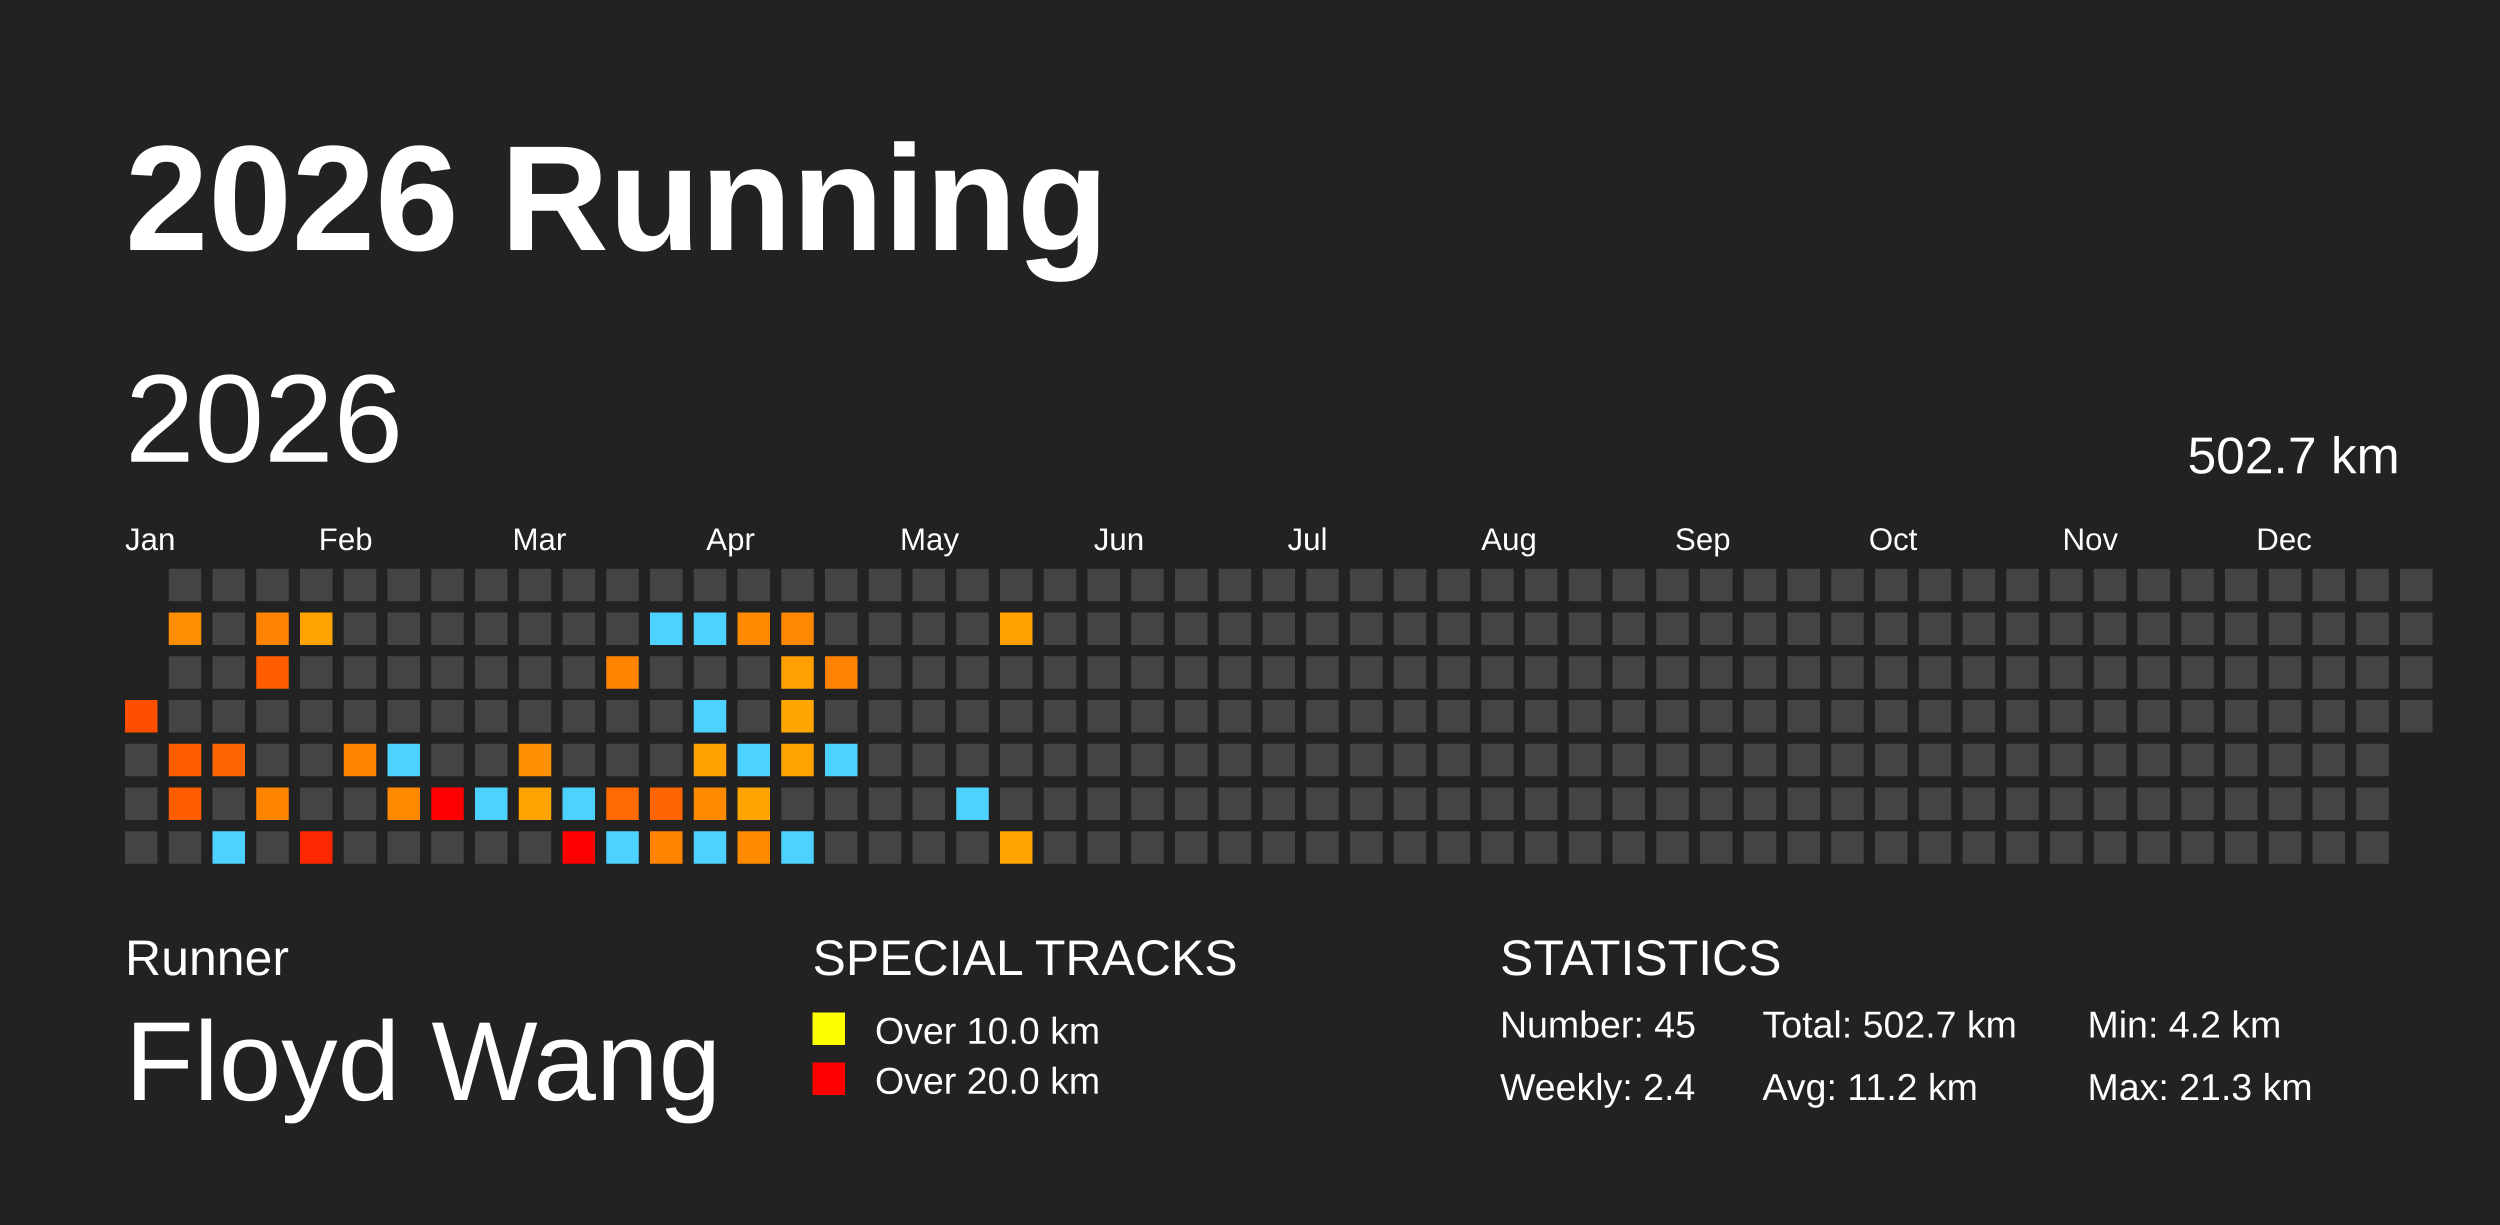
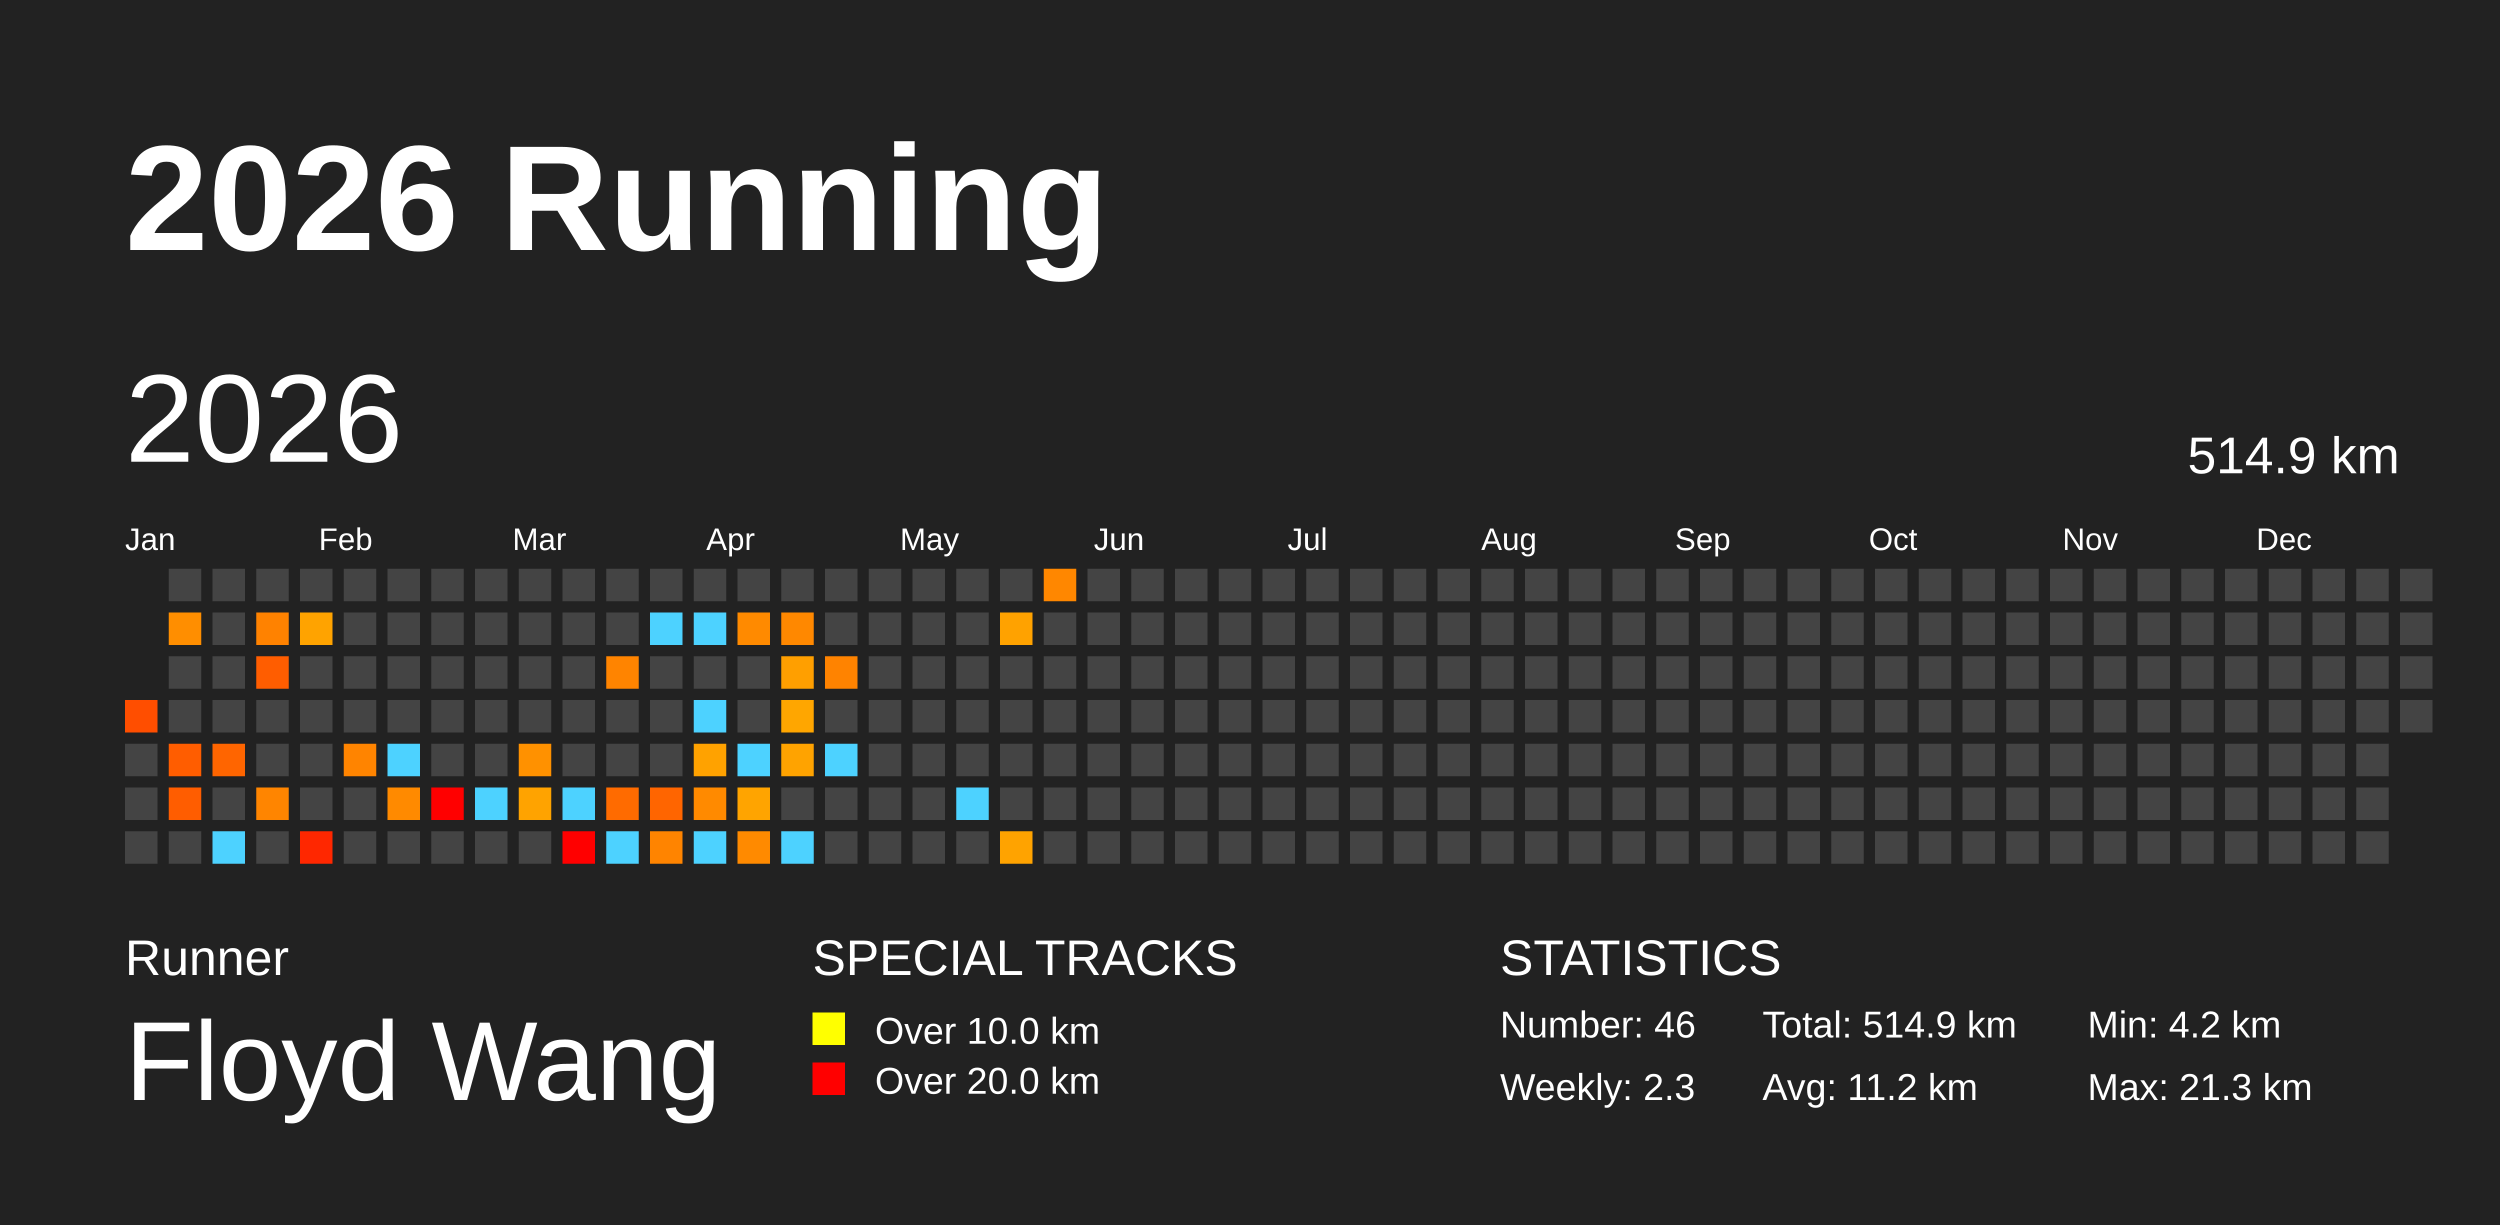
<svg xmlns="http://www.w3.org/2000/svg" baseProfile="full" height="98mm" version="1.1" viewBox="0,0,200,98" width="200mm">
  <defs />
  <rect fill="#222222" height="98" width="200" x="0" y="0" />
  <text fill="#FFFFFF" style="font-size:12px; font-family:Arial; font-weight:bold;" x="10" y="20">2026 Running</text>
  <text fill="#FFFFFF" style="font-size:4px; font-family:Arial" x="10" y="78">Runner</text>
  <text fill="#FFFFFF" style="font-size:9px; font-family:Arial" x="10" y="88">Floyd Wang</text>
  <text fill="#FFFFFF" style="font-size:4px; font-family:Arial" x="65" y="78">SPECIAL TRACKS</text>
  <rect fill="yellow" height="2.6" width="2.6" x="65" y="81" />
  <text fill="#FFFFFF" style="font-size:3px; font-family:Arial" x="70" y="83.5">Over 10.0 km</text>
  <rect fill="red" height="2.6" width="2.6" x="65" y="85" />
  <text fill="#FFFFFF" style="font-size:3px; font-family:Arial" x="70" y="87.5">Over 20.0 km</text>
  <text fill="#FFFFFF" style="font-size:4px; font-family:Arial" x="120" y="78">STATISTICS</text>
-   <text fill="#FFFFFF" style="font-size:3px; font-family:Arial" x="120" y="83">Number: 45</text>
-   <text fill="#FFFFFF" style="font-size:3px; font-family:Arial" x="120" y="88">Weekly: 2.4</text>
-   <text fill="#FFFFFF" style="font-size:3px; font-family:Arial" x="141" y="83">Total: 502.7 km</text>
+   <text fill="#FFFFFF" style="font-size:3px; font-family:Arial" x="120" y="83">Number: 46</text>
+   <text fill="#FFFFFF" style="font-size:3px; font-family:Arial" x="120" y="88">Weekly: 2.3</text>
+   <text fill="#FFFFFF" style="font-size:3px; font-family:Arial" x="141" y="83">Total: 514.9 km</text>
  <text fill="#FFFFFF" style="font-size:3px; font-family:Arial" x="141" y="88">Avg: 11.2 km</text>
  <text fill="#FFFFFF" style="font-size:3px; font-family:Arial" x="167" y="83">Min: 4.2 km</text>
  <text fill="#FFFFFF" style="font-size:3px; font-family:Arial" x="167" y="88">Max: 21.3 km</text>
  <text dominant-baseline="hanging" fill="#FFFFFF" style="font-size:10.0px; font-family:Arial;" x="10" y="30">2026</text>
-   <text dominant-baseline="hanging" fill="#FFFFFF" style="font-size:4.125px; font-family:Arial;" x="175" y="35">502.7 km</text>
+   <text dominant-baseline="hanging" fill="#FFFFFF" style="font-size:4.125px; font-family:Arial;" x="175" y="35">514.9 km</text>
  <text fill="#FFFFFF" style="font-size:2.5px; font-family:Arial" x="10.0" y="44">Jan</text>
  <text fill="#FFFFFF" style="font-size:2.5px; font-family:Arial" x="25.5" y="44">Feb</text>
  <text fill="#FFFFFF" style="font-size:2.5px; font-family:Arial" x="41.0" y="44">Mar</text>
  <text fill="#FFFFFF" style="font-size:2.5px; font-family:Arial" x="56.5" y="44">Apr</text>
  <text fill="#FFFFFF" style="font-size:2.5px; font-family:Arial" x="72.0" y="44">May</text>
  <text fill="#FFFFFF" style="font-size:2.5px; font-family:Arial" x="87.5" y="44">Jun</text>
  <text fill="#FFFFFF" style="font-size:2.5px; font-family:Arial" x="103.0" y="44">Jul</text>
  <text fill="#FFFFFF" style="font-size:2.5px; font-family:Arial" x="118.5" y="44">Aug</text>
  <text fill="#FFFFFF" style="font-size:2.5px; font-family:Arial" x="134.0" y="44">Sep</text>
  <text fill="#FFFFFF" style="font-size:2.5px; font-family:Arial" x="149.5" y="44">Oct</text>
  <text fill="#FFFFFF" style="font-size:2.5px; font-family:Arial" x="165.0" y="44">Nov</text>
  <text fill="#FFFFFF" style="font-size:2.5px; font-family:Arial" x="180.5" y="44">Dec</text>
  <rect fill="#ff4e00" height="2.6" width="2.6" x="10.0" y="56.0" />
  <rect fill="#444444" height="2.6" width="2.6" x="10.0" y="59.5" />
  <rect fill="#444444" height="2.6" width="2.6" x="10.0" y="63.0" />
  <rect fill="#444444" height="2.6" width="2.6" x="10.0" y="66.5" />
  <rect fill="#444444" height="2.6" width="2.6" x="13.5" y="45.5" />
  <rect fill="#ff8e00" height="2.6" width="2.6" x="13.5" y="49.0" />
  <rect fill="#444444" height="2.6" width="2.6" x="13.5" y="52.5" />
  <rect fill="#444444" height="2.6" width="2.6" x="13.5" y="56.0" />
  <rect fill="#ff5d00" height="2.6" width="2.6" x="13.5" y="59.5" />
  <rect fill="#ff5d00" height="2.6" width="2.6" x="13.5" y="63.0" />
  <rect fill="#444444" height="2.6" width="2.6" x="13.5" y="66.5" />
  <rect fill="#444444" height="2.6" width="2.6" x="17.0" y="45.5" />
  <rect fill="#444444" height="2.6" width="2.6" x="17.0" y="49.0" />
  <rect fill="#444444" height="2.6" width="2.6" x="17.0" y="52.5" />
  <rect fill="#444444" height="2.6" width="2.6" x="17.0" y="56.0" />
  <rect fill="#ff6500" height="2.6" width="2.6" x="17.0" y="59.5" />
  <rect fill="#444444" height="2.6" width="2.6" x="17.0" y="63.0" />
  <rect fill="#4dd2ff" height="2.6" width="2.6" x="17.0" y="66.5" />
  <rect fill="#444444" height="2.6" width="2.6" x="20.5" y="45.5" />
  <rect fill="#ff8200" height="2.6" width="2.6" x="20.5" y="49.0" />
  <rect fill="#ff5d00" height="2.6" width="2.6" x="20.5" y="52.5" />
  <rect fill="#444444" height="2.6" width="2.6" x="20.5" y="56.0" />
  <rect fill="#444444" height="2.6" width="2.6" x="20.5" y="59.5" />
  <rect fill="#ff8500" height="2.6" width="2.6" x="20.5" y="63.0" />
  <rect fill="#444444" height="2.6" width="2.6" x="20.5" y="66.5" />
  <rect fill="#444444" height="2.6" width="2.6" x="24.0" y="45.5" />
  <rect fill="#ffa300" height="2.6" width="2.6" x="24.0" y="49.0" />
  <rect fill="#444444" height="2.6" width="2.6" x="24.0" y="52.5" />
  <rect fill="#444444" height="2.6" width="2.6" x="24.0" y="56.0" />
  <rect fill="#444444" height="2.6" width="2.6" x="24.0" y="59.5" />
  <rect fill="#444444" height="2.6" width="2.6" x="24.0" y="63.0" />
  <rect fill="#ff2700" height="2.6" width="2.6" x="24.0" y="66.5" />
  <rect fill="#444444" height="2.6" width="2.6" x="27.5" y="45.5" />
  <rect fill="#444444" height="2.6" width="2.6" x="27.5" y="49.0" />
  <rect fill="#444444" height="2.6" width="2.6" x="27.5" y="52.5" />
  <rect fill="#444444" height="2.6" width="2.6" x="27.5" y="56.0" />
  <rect fill="#ff8400" height="2.6" width="2.6" x="27.5" y="59.5" />
  <rect fill="#444444" height="2.6" width="2.6" x="27.5" y="63.0" />
  <rect fill="#444444" height="2.6" width="2.6" x="27.5" y="66.5" />
  <rect fill="#444444" height="2.6" width="2.6" x="31.0" y="45.5" />
  <rect fill="#444444" height="2.6" width="2.6" x="31.0" y="49.0" />
  <rect fill="#444444" height="2.6" width="2.6" x="31.0" y="52.5" />
  <rect fill="#444444" height="2.6" width="2.6" x="31.0" y="56.0" />
  <rect fill="#4dd2ff" height="2.6" width="2.6" x="31.0" y="59.5" />
  <rect fill="#ff8a00" height="2.6" width="2.6" x="31.0" y="63.0" />
  <rect fill="#444444" height="2.6" width="2.6" x="31.0" y="66.5" />
  <rect fill="#444444" height="2.6" width="2.6" x="34.5" y="45.5" />
  <rect fill="#444444" height="2.6" width="2.6" x="34.5" y="49.0" />
  <rect fill="#444444" height="2.6" width="2.6" x="34.5" y="52.5" />
  <rect fill="#444444" height="2.6" width="2.6" x="34.5" y="56.0" />
  <rect fill="#444444" height="2.6" width="2.6" x="34.5" y="59.5" />
  <rect fill="red" height="2.6" width="2.6" x="34.5" y="63.0" />
  <rect fill="#444444" height="2.6" width="2.6" x="34.5" y="66.5" />
  <rect fill="#444444" height="2.6" width="2.6" x="38.0" y="45.5" />
  <rect fill="#444444" height="2.6" width="2.6" x="38.0" y="49.0" />
  <rect fill="#444444" height="2.6" width="2.6" x="38.0" y="52.5" />
  <rect fill="#444444" height="2.6" width="2.6" x="38.0" y="56.0" />
  <rect fill="#444444" height="2.6" width="2.6" x="38.0" y="59.5" />
  <rect fill="#4dd2ff" height="2.6" width="2.6" x="38.0" y="63.0" />
  <rect fill="#444444" height="2.6" width="2.6" x="38.0" y="66.5" />
  <rect fill="#444444" height="2.6" width="2.6" x="41.5" y="45.5" />
  <rect fill="#444444" height="2.6" width="2.6" x="41.5" y="49.0" />
  <rect fill="#444444" height="2.6" width="2.6" x="41.5" y="52.5" />
  <rect fill="#444444" height="2.6" width="2.6" x="41.5" y="56.0" />
  <rect fill="#ff9100" height="2.6" width="2.6" x="41.5" y="59.5" />
  <rect fill="#ffa300" height="2.6" width="2.6" x="41.5" y="63.0" />
  <rect fill="#444444" height="2.6" width="2.6" x="41.5" y="66.5" />
  <rect fill="#444444" height="2.6" width="2.6" x="45.0" y="45.5" />
  <rect fill="#444444" height="2.6" width="2.6" x="45.0" y="49.0" />
  <rect fill="#444444" height="2.6" width="2.6" x="45.0" y="52.5" />
  <rect fill="#444444" height="2.6" width="2.6" x="45.0" y="56.0" />
  <rect fill="#444444" height="2.6" width="2.6" x="45.0" y="59.5" />
  <rect fill="#4dd2ff" height="2.6" width="2.6" x="45.0" y="63.0" />
  <rect fill="red" height="2.6" width="2.6" x="45.0" y="66.5" />
  <rect fill="#444444" height="2.6" width="2.6" x="48.5" y="45.5" />
  <rect fill="#444444" height="2.6" width="2.6" x="48.5" y="49.0" />
  <rect fill="#ff8400" height="2.6" width="2.6" x="48.5" y="52.5" />
  <rect fill="#444444" height="2.6" width="2.6" x="48.5" y="56.0" />
  <rect fill="#444444" height="2.6" width="2.6" x="48.5" y="59.5" />
  <rect fill="#ff6b00" height="2.6" width="2.6" x="48.5" y="63.0" />
  <rect fill="#4dd2ff" height="2.6" width="2.6" x="48.5" y="66.5" />
  <rect fill="#444444" height="2.6" width="2.6" x="52.0" y="45.5" />
  <rect fill="#4dd2ff" height="2.6" width="2.6" x="52.0" y="49.0" />
  <rect fill="#444444" height="2.6" width="2.6" x="52.0" y="52.5" />
  <rect fill="#444444" height="2.6" width="2.6" x="52.0" y="56.0" />
  <rect fill="#444444" height="2.6" width="2.6" x="52.0" y="59.5" />
  <rect fill="#ff6500" height="2.6" width="2.6" x="52.0" y="63.0" />
  <rect fill="#ff8400" height="2.6" width="2.6" x="52.0" y="66.5" />
  <rect fill="#444444" height="2.6" width="2.6" x="55.5" y="45.5" />
  <rect fill="#4dd2ff" height="2.6" width="2.6" x="55.5" y="49.0" />
  <rect fill="#444444" height="2.6" width="2.6" x="55.5" y="52.5" />
  <rect fill="#4dd2ff" height="2.6" width="2.6" x="55.5" y="56.0" />
  <rect fill="#ffa200" height="2.6" width="2.6" x="55.5" y="59.5" />
  <rect fill="#ff8a00" height="2.6" width="2.6" x="55.5" y="63.0" />
  <rect fill="#4dd2ff" height="2.6" width="2.6" x="55.5" y="66.5" />
  <rect fill="#444444" height="2.6" width="2.6" x="59.0" y="45.5" />
  <rect fill="#ff8a00" height="2.6" width="2.6" x="59.0" y="49.0" />
  <rect fill="#444444" height="2.6" width="2.6" x="59.0" y="52.5" />
  <rect fill="#444444" height="2.6" width="2.6" x="59.0" y="56.0" />
  <rect fill="#4dd2ff" height="2.6" width="2.6" x="59.0" y="59.5" />
  <rect fill="#ffa400" height="2.6" width="2.6" x="59.0" y="63.0" />
  <rect fill="#ff8a00" height="2.6" width="2.6" x="59.0" y="66.5" />
  <rect fill="#444444" height="2.6" width="2.6" x="62.5" y="45.5" />
  <rect fill="#ff8800" height="2.6" width="2.6" x="62.5" y="49.0" />
  <rect fill="#ff9f00" height="2.6" width="2.6" x="62.5" y="52.5" />
  <rect fill="#ffa600" height="2.6" width="2.6" x="62.5" y="56.0" />
  <rect fill="#ffa300" height="2.6" width="2.6" x="62.5" y="59.5" />
  <rect fill="#444444" height="2.6" width="2.6" x="62.5" y="63.0" />
  <rect fill="#4dd2ff" height="2.6" width="2.6" x="62.5" y="66.5" />
  <rect fill="#444444" height="2.6" width="2.6" x="66.0" y="45.5" />
  <rect fill="#444444" height="2.6" width="2.6" x="66.0" y="49.0" />
  <rect fill="#ff8300" height="2.6" width="2.6" x="66.0" y="52.5" />
  <rect fill="#444444" height="2.6" width="2.6" x="66.0" y="56.0" />
  <rect fill="#4dd2ff" height="2.6" width="2.6" x="66.0" y="59.5" />
  <rect fill="#444444" height="2.6" width="2.6" x="66.0" y="63.0" />
  <rect fill="#444444" height="2.6" width="2.6" x="66.0" y="66.5" />
  <rect fill="#444444" height="2.6" width="2.6" x="69.5" y="45.5" />
  <rect fill="#444444" height="2.6" width="2.6" x="69.5" y="49.0" />
  <rect fill="#444444" height="2.6" width="2.6" x="69.5" y="52.5" />
  <rect fill="#444444" height="2.6" width="2.6" x="69.5" y="56.0" />
  <rect fill="#444444" height="2.6" width="2.6" x="69.5" y="59.5" />
  <rect fill="#444444" height="2.6" width="2.6" x="69.5" y="63.0" />
  <rect fill="#444444" height="2.6" width="2.6" x="69.5" y="66.5" />
  <rect fill="#444444" height="2.6" width="2.6" x="73.0" y="45.5" />
  <rect fill="#444444" height="2.6" width="2.6" x="73.0" y="49.0" />
  <rect fill="#444444" height="2.6" width="2.6" x="73.0" y="52.5" />
  <rect fill="#444444" height="2.6" width="2.6" x="73.0" y="56.0" />
  <rect fill="#444444" height="2.6" width="2.6" x="73.0" y="59.5" />
  <rect fill="#444444" height="2.6" width="2.6" x="73.0" y="63.0" />
  <rect fill="#444444" height="2.6" width="2.6" x="73.0" y="66.5" />
  <rect fill="#444444" height="2.6" width="2.6" x="76.5" y="45.5" />
  <rect fill="#444444" height="2.6" width="2.6" x="76.5" y="49.0" />
  <rect fill="#444444" height="2.6" width="2.6" x="76.5" y="52.5" />
  <rect fill="#444444" height="2.6" width="2.6" x="76.5" y="56.0" />
  <rect fill="#444444" height="2.6" width="2.6" x="76.5" y="59.5" />
  <rect fill="#4dd2ff" height="2.6" width="2.6" x="76.5" y="63.0" />
  <rect fill="#444444" height="2.6" width="2.6" x="76.5" y="66.5" />
  <rect fill="#444444" height="2.6" width="2.6" x="80.0" y="45.5" />
  <rect fill="#ffa200" height="2.6" width="2.6" x="80.0" y="49.0" />
  <rect fill="#444444" height="2.6" width="2.6" x="80.0" y="52.5" />
  <rect fill="#444444" height="2.6" width="2.6" x="80.0" y="56.0" />
  <rect fill="#444444" height="2.6" width="2.6" x="80.0" y="59.5" />
  <rect fill="#444444" height="2.6" width="2.6" x="80.0" y="63.0" />
  <rect fill="#ffa300" height="2.6" width="2.6" x="80.0" y="66.5" />
-   <rect fill="#444444" height="2.6" width="2.6" x="83.5" y="45.5" />
+   <rect fill="#ff8700" height="2.6" width="2.6" x="83.5" y="45.5" />
  <rect fill="#444444" height="2.6" width="2.6" x="83.5" y="49.0" />
  <rect fill="#444444" height="2.6" width="2.6" x="83.5" y="52.5" />
  <rect fill="#444444" height="2.6" width="2.6" x="83.5" y="56.0" />
  <rect fill="#444444" height="2.6" width="2.6" x="83.5" y="59.5" />
  <rect fill="#444444" height="2.6" width="2.6" x="83.5" y="63.0" />
  <rect fill="#444444" height="2.6" width="2.6" x="83.5" y="66.5" />
  <rect fill="#444444" height="2.6" width="2.6" x="87.0" y="45.5" />
  <rect fill="#444444" height="2.6" width="2.6" x="87.0" y="49.0" />
  <rect fill="#444444" height="2.6" width="2.6" x="87.0" y="52.5" />
  <rect fill="#444444" height="2.6" width="2.6" x="87.0" y="56.0" />
  <rect fill="#444444" height="2.6" width="2.6" x="87.0" y="59.5" />
  <rect fill="#444444" height="2.6" width="2.6" x="87.0" y="63.0" />
  <rect fill="#444444" height="2.6" width="2.6" x="87.0" y="66.5" />
  <rect fill="#444444" height="2.6" width="2.6" x="90.5" y="45.5" />
  <rect fill="#444444" height="2.6" width="2.6" x="90.5" y="49.0" />
  <rect fill="#444444" height="2.6" width="2.6" x="90.5" y="52.5" />
  <rect fill="#444444" height="2.6" width="2.6" x="90.5" y="56.0" />
  <rect fill="#444444" height="2.6" width="2.6" x="90.5" y="59.5" />
  <rect fill="#444444" height="2.6" width="2.6" x="90.5" y="63.0" />
  <rect fill="#444444" height="2.6" width="2.6" x="90.5" y="66.5" />
  <rect fill="#444444" height="2.6" width="2.6" x="94.0" y="45.5" />
  <rect fill="#444444" height="2.6" width="2.6" x="94.0" y="49.0" />
  <rect fill="#444444" height="2.6" width="2.6" x="94.0" y="52.5" />
  <rect fill="#444444" height="2.6" width="2.6" x="94.0" y="56.0" />
  <rect fill="#444444" height="2.6" width="2.6" x="94.0" y="59.5" />
  <rect fill="#444444" height="2.6" width="2.6" x="94.0" y="63.0" />
  <rect fill="#444444" height="2.6" width="2.6" x="94.0" y="66.5" />
  <rect fill="#444444" height="2.6" width="2.6" x="97.5" y="45.5" />
  <rect fill="#444444" height="2.6" width="2.6" x="97.5" y="49.0" />
  <rect fill="#444444" height="2.6" width="2.6" x="97.5" y="52.5" />
  <rect fill="#444444" height="2.6" width="2.6" x="97.5" y="56.0" />
  <rect fill="#444444" height="2.6" width="2.6" x="97.5" y="59.5" />
  <rect fill="#444444" height="2.6" width="2.6" x="97.5" y="63.0" />
  <rect fill="#444444" height="2.6" width="2.6" x="97.5" y="66.5" />
  <rect fill="#444444" height="2.6" width="2.6" x="101.0" y="45.5" />
  <rect fill="#444444" height="2.6" width="2.6" x="101.0" y="49.0" />
  <rect fill="#444444" height="2.6" width="2.6" x="101.0" y="52.5" />
  <rect fill="#444444" height="2.6" width="2.6" x="101.0" y="56.0" />
  <rect fill="#444444" height="2.6" width="2.6" x="101.0" y="59.5" />
  <rect fill="#444444" height="2.6" width="2.6" x="101.0" y="63.0" />
  <rect fill="#444444" height="2.6" width="2.6" x="101.0" y="66.5" />
  <rect fill="#444444" height="2.6" width="2.6" x="104.5" y="45.5" />
  <rect fill="#444444" height="2.6" width="2.6" x="104.5" y="49.0" />
  <rect fill="#444444" height="2.6" width="2.6" x="104.5" y="52.5" />
  <rect fill="#444444" height="2.6" width="2.6" x="104.5" y="56.0" />
  <rect fill="#444444" height="2.6" width="2.6" x="104.5" y="59.5" />
  <rect fill="#444444" height="2.6" width="2.6" x="104.5" y="63.0" />
  <rect fill="#444444" height="2.6" width="2.6" x="104.5" y="66.5" />
  <rect fill="#444444" height="2.6" width="2.6" x="108.0" y="45.5" />
  <rect fill="#444444" height="2.6" width="2.6" x="108.0" y="49.0" />
  <rect fill="#444444" height="2.6" width="2.6" x="108.0" y="52.5" />
  <rect fill="#444444" height="2.6" width="2.6" x="108.0" y="56.0" />
  <rect fill="#444444" height="2.6" width="2.6" x="108.0" y="59.5" />
  <rect fill="#444444" height="2.6" width="2.6" x="108.0" y="63.0" />
  <rect fill="#444444" height="2.6" width="2.6" x="108.0" y="66.5" />
  <rect fill="#444444" height="2.6" width="2.6" x="111.5" y="45.5" />
  <rect fill="#444444" height="2.6" width="2.6" x="111.5" y="49.0" />
  <rect fill="#444444" height="2.6" width="2.6" x="111.5" y="52.5" />
  <rect fill="#444444" height="2.6" width="2.6" x="111.5" y="56.0" />
  <rect fill="#444444" height="2.6" width="2.6" x="111.5" y="59.5" />
  <rect fill="#444444" height="2.6" width="2.6" x="111.5" y="63.0" />
  <rect fill="#444444" height="2.6" width="2.6" x="111.5" y="66.5" />
  <rect fill="#444444" height="2.6" width="2.6" x="115.0" y="45.5" />
  <rect fill="#444444" height="2.6" width="2.6" x="115.0" y="49.0" />
  <rect fill="#444444" height="2.6" width="2.6" x="115.0" y="52.5" />
  <rect fill="#444444" height="2.6" width="2.6" x="115.0" y="56.0" />
  <rect fill="#444444" height="2.6" width="2.6" x="115.0" y="59.5" />
  <rect fill="#444444" height="2.6" width="2.6" x="115.0" y="63.0" />
  <rect fill="#444444" height="2.6" width="2.6" x="115.0" y="66.5" />
  <rect fill="#444444" height="2.6" width="2.6" x="118.5" y="45.5" />
  <rect fill="#444444" height="2.6" width="2.6" x="118.5" y="49.0" />
  <rect fill="#444444" height="2.6" width="2.6" x="118.5" y="52.5" />
  <rect fill="#444444" height="2.6" width="2.6" x="118.5" y="56.0" />
  <rect fill="#444444" height="2.6" width="2.6" x="118.5" y="59.5" />
  <rect fill="#444444" height="2.6" width="2.6" x="118.5" y="63.0" />
  <rect fill="#444444" height="2.6" width="2.6" x="118.5" y="66.5" />
  <rect fill="#444444" height="2.6" width="2.6" x="122.0" y="45.5" />
  <rect fill="#444444" height="2.6" width="2.6" x="122.0" y="49.0" />
  <rect fill="#444444" height="2.6" width="2.6" x="122.0" y="52.5" />
  <rect fill="#444444" height="2.6" width="2.6" x="122.0" y="56.0" />
  <rect fill="#444444" height="2.6" width="2.6" x="122.0" y="59.5" />
  <rect fill="#444444" height="2.6" width="2.6" x="122.0" y="63.0" />
  <rect fill="#444444" height="2.6" width="2.6" x="122.0" y="66.5" />
  <rect fill="#444444" height="2.6" width="2.6" x="125.5" y="45.5" />
  <rect fill="#444444" height="2.6" width="2.6" x="125.5" y="49.0" />
  <rect fill="#444444" height="2.6" width="2.6" x="125.5" y="52.5" />
  <rect fill="#444444" height="2.6" width="2.6" x="125.5" y="56.0" />
  <rect fill="#444444" height="2.6" width="2.6" x="125.5" y="59.5" />
  <rect fill="#444444" height="2.6" width="2.6" x="125.5" y="63.0" />
  <rect fill="#444444" height="2.6" width="2.6" x="125.5" y="66.5" />
  <rect fill="#444444" height="2.6" width="2.6" x="129.0" y="45.5" />
  <rect fill="#444444" height="2.6" width="2.6" x="129.0" y="49.0" />
  <rect fill="#444444" height="2.6" width="2.6" x="129.0" y="52.5" />
  <rect fill="#444444" height="2.6" width="2.6" x="129.0" y="56.0" />
  <rect fill="#444444" height="2.6" width="2.6" x="129.0" y="59.5" />
  <rect fill="#444444" height="2.6" width="2.6" x="129.0" y="63.0" />
  <rect fill="#444444" height="2.6" width="2.6" x="129.0" y="66.5" />
  <rect fill="#444444" height="2.6" width="2.6" x="132.5" y="45.5" />
  <rect fill="#444444" height="2.6" width="2.6" x="132.5" y="49.0" />
  <rect fill="#444444" height="2.6" width="2.6" x="132.5" y="52.5" />
  <rect fill="#444444" height="2.6" width="2.6" x="132.5" y="56.0" />
  <rect fill="#444444" height="2.6" width="2.6" x="132.5" y="59.5" />
  <rect fill="#444444" height="2.6" width="2.6" x="132.5" y="63.0" />
  <rect fill="#444444" height="2.6" width="2.6" x="132.5" y="66.5" />
  <rect fill="#444444" height="2.6" width="2.6" x="136.0" y="45.5" />
  <rect fill="#444444" height="2.6" width="2.6" x="136.0" y="49.0" />
  <rect fill="#444444" height="2.6" width="2.6" x="136.0" y="52.5" />
  <rect fill="#444444" height="2.6" width="2.6" x="136.0" y="56.0" />
  <rect fill="#444444" height="2.6" width="2.6" x="136.0" y="59.5" />
  <rect fill="#444444" height="2.6" width="2.6" x="136.0" y="63.0" />
  <rect fill="#444444" height="2.6" width="2.6" x="136.0" y="66.5" />
  <rect fill="#444444" height="2.6" width="2.6" x="139.5" y="45.5" />
  <rect fill="#444444" height="2.6" width="2.6" x="139.5" y="49.0" />
  <rect fill="#444444" height="2.6" width="2.6" x="139.5" y="52.5" />
  <rect fill="#444444" height="2.6" width="2.6" x="139.5" y="56.0" />
  <rect fill="#444444" height="2.6" width="2.6" x="139.5" y="59.5" />
  <rect fill="#444444" height="2.6" width="2.6" x="139.5" y="63.0" />
  <rect fill="#444444" height="2.6" width="2.6" x="139.5" y="66.5" />
  <rect fill="#444444" height="2.6" width="2.6" x="143.0" y="45.5" />
  <rect fill="#444444" height="2.6" width="2.6" x="143.0" y="49.0" />
  <rect fill="#444444" height="2.6" width="2.6" x="143.0" y="52.5" />
  <rect fill="#444444" height="2.6" width="2.6" x="143.0" y="56.0" />
  <rect fill="#444444" height="2.6" width="2.6" x="143.0" y="59.5" />
  <rect fill="#444444" height="2.6" width="2.6" x="143.0" y="63.0" />
  <rect fill="#444444" height="2.6" width="2.6" x="143.0" y="66.5" />
  <rect fill="#444444" height="2.6" width="2.6" x="146.5" y="45.5" />
  <rect fill="#444444" height="2.6" width="2.6" x="146.5" y="49.0" />
  <rect fill="#444444" height="2.6" width="2.6" x="146.5" y="52.5" />
  <rect fill="#444444" height="2.6" width="2.6" x="146.5" y="56.0" />
  <rect fill="#444444" height="2.6" width="2.6" x="146.5" y="59.5" />
  <rect fill="#444444" height="2.6" width="2.6" x="146.5" y="63.0" />
  <rect fill="#444444" height="2.6" width="2.6" x="146.5" y="66.5" />
  <rect fill="#444444" height="2.6" width="2.6" x="150.0" y="45.5" />
  <rect fill="#444444" height="2.6" width="2.6" x="150.0" y="49.0" />
  <rect fill="#444444" height="2.6" width="2.6" x="150.0" y="52.5" />
  <rect fill="#444444" height="2.6" width="2.6" x="150.0" y="56.0" />
  <rect fill="#444444" height="2.6" width="2.6" x="150.0" y="59.5" />
  <rect fill="#444444" height="2.6" width="2.6" x="150.0" y="63.0" />
  <rect fill="#444444" height="2.6" width="2.6" x="150.0" y="66.5" />
  <rect fill="#444444" height="2.6" width="2.6" x="153.5" y="45.5" />
  <rect fill="#444444" height="2.6" width="2.6" x="153.5" y="49.0" />
  <rect fill="#444444" height="2.6" width="2.6" x="153.5" y="52.5" />
  <rect fill="#444444" height="2.6" width="2.6" x="153.5" y="56.0" />
  <rect fill="#444444" height="2.6" width="2.6" x="153.5" y="59.5" />
  <rect fill="#444444" height="2.6" width="2.6" x="153.5" y="63.0" />
  <rect fill="#444444" height="2.6" width="2.6" x="153.5" y="66.5" />
  <rect fill="#444444" height="2.6" width="2.6" x="157.0" y="45.5" />
  <rect fill="#444444" height="2.6" width="2.6" x="157.0" y="49.0" />
  <rect fill="#444444" height="2.6" width="2.6" x="157.0" y="52.5" />
  <rect fill="#444444" height="2.6" width="2.6" x="157.0" y="56.0" />
  <rect fill="#444444" height="2.6" width="2.6" x="157.0" y="59.5" />
  <rect fill="#444444" height="2.6" width="2.6" x="157.0" y="63.0" />
  <rect fill="#444444" height="2.6" width="2.6" x="157.0" y="66.5" />
  <rect fill="#444444" height="2.6" width="2.6" x="160.5" y="45.5" />
  <rect fill="#444444" height="2.6" width="2.6" x="160.5" y="49.0" />
  <rect fill="#444444" height="2.6" width="2.6" x="160.5" y="52.5" />
  <rect fill="#444444" height="2.6" width="2.6" x="160.5" y="56.0" />
  <rect fill="#444444" height="2.6" width="2.6" x="160.5" y="59.5" />
  <rect fill="#444444" height="2.6" width="2.6" x="160.5" y="63.0" />
  <rect fill="#444444" height="2.6" width="2.6" x="160.5" y="66.5" />
  <rect fill="#444444" height="2.6" width="2.6" x="164.0" y="45.5" />
  <rect fill="#444444" height="2.6" width="2.6" x="164.0" y="49.0" />
  <rect fill="#444444" height="2.6" width="2.6" x="164.0" y="52.5" />
  <rect fill="#444444" height="2.6" width="2.6" x="164.0" y="56.0" />
  <rect fill="#444444" height="2.6" width="2.6" x="164.0" y="59.5" />
  <rect fill="#444444" height="2.6" width="2.6" x="164.0" y="63.0" />
  <rect fill="#444444" height="2.6" width="2.6" x="164.0" y="66.5" />
  <rect fill="#444444" height="2.6" width="2.6" x="167.5" y="45.5" />
  <rect fill="#444444" height="2.6" width="2.6" x="167.5" y="49.0" />
  <rect fill="#444444" height="2.6" width="2.6" x="167.5" y="52.5" />
  <rect fill="#444444" height="2.6" width="2.6" x="167.5" y="56.0" />
  <rect fill="#444444" height="2.6" width="2.6" x="167.5" y="59.5" />
  <rect fill="#444444" height="2.6" width="2.6" x="167.5" y="63.0" />
  <rect fill="#444444" height="2.6" width="2.6" x="167.5" y="66.5" />
  <rect fill="#444444" height="2.6" width="2.6" x="171.0" y="45.5" />
  <rect fill="#444444" height="2.6" width="2.6" x="171.0" y="49.0" />
  <rect fill="#444444" height="2.6" width="2.6" x="171.0" y="52.5" />
  <rect fill="#444444" height="2.6" width="2.6" x="171.0" y="56.0" />
  <rect fill="#444444" height="2.6" width="2.6" x="171.0" y="59.5" />
  <rect fill="#444444" height="2.6" width="2.6" x="171.0" y="63.0" />
  <rect fill="#444444" height="2.6" width="2.6" x="171.0" y="66.5" />
  <rect fill="#444444" height="2.6" width="2.6" x="174.5" y="45.5" />
  <rect fill="#444444" height="2.6" width="2.6" x="174.5" y="49.0" />
  <rect fill="#444444" height="2.6" width="2.6" x="174.5" y="52.5" />
  <rect fill="#444444" height="2.6" width="2.6" x="174.5" y="56.0" />
  <rect fill="#444444" height="2.6" width="2.6" x="174.5" y="59.5" />
  <rect fill="#444444" height="2.6" width="2.6" x="174.5" y="63.0" />
  <rect fill="#444444" height="2.6" width="2.6" x="174.5" y="66.5" />
  <rect fill="#444444" height="2.6" width="2.6" x="178.0" y="45.5" />
  <rect fill="#444444" height="2.6" width="2.6" x="178.0" y="49.0" />
  <rect fill="#444444" height="2.6" width="2.6" x="178.0" y="52.5" />
  <rect fill="#444444" height="2.6" width="2.6" x="178.0" y="56.0" />
  <rect fill="#444444" height="2.6" width="2.6" x="178.0" y="59.5" />
  <rect fill="#444444" height="2.6" width="2.6" x="178.0" y="63.0" />
  <rect fill="#444444" height="2.6" width="2.6" x="178.0" y="66.5" />
  <rect fill="#444444" height="2.6" width="2.6" x="181.5" y="45.5" />
  <rect fill="#444444" height="2.6" width="2.6" x="181.5" y="49.0" />
  <rect fill="#444444" height="2.6" width="2.6" x="181.5" y="52.5" />
  <rect fill="#444444" height="2.6" width="2.6" x="181.5" y="56.0" />
  <rect fill="#444444" height="2.6" width="2.6" x="181.5" y="59.5" />
  <rect fill="#444444" height="2.6" width="2.6" x="181.5" y="63.0" />
  <rect fill="#444444" height="2.6" width="2.6" x="181.5" y="66.5" />
  <rect fill="#444444" height="2.6" width="2.6" x="185.0" y="45.5" />
  <rect fill="#444444" height="2.6" width="2.6" x="185.0" y="49.0" />
  <rect fill="#444444" height="2.6" width="2.6" x="185.0" y="52.5" />
  <rect fill="#444444" height="2.6" width="2.6" x="185.0" y="56.0" />
  <rect fill="#444444" height="2.6" width="2.6" x="185.0" y="59.5" />
  <rect fill="#444444" height="2.6" width="2.6" x="185.0" y="63.0" />
  <rect fill="#444444" height="2.6" width="2.6" x="185.0" y="66.5" />
  <rect fill="#444444" height="2.6" width="2.6" x="188.5" y="45.5" />
  <rect fill="#444444" height="2.6" width="2.6" x="188.5" y="49.0" />
  <rect fill="#444444" height="2.6" width="2.6" x="188.5" y="52.5" />
  <rect fill="#444444" height="2.6" width="2.6" x="188.5" y="56.0" />
  <rect fill="#444444" height="2.6" width="2.6" x="188.5" y="59.5" />
  <rect fill="#444444" height="2.6" width="2.6" x="188.5" y="63.0" />
  <rect fill="#444444" height="2.6" width="2.6" x="188.5" y="66.5" />
  <rect fill="#444444" height="2.6" width="2.6" x="192.0" y="45.5" />
  <rect fill="#444444" height="2.6" width="2.6" x="192.0" y="49.0" />
  <rect fill="#444444" height="2.6" width="2.6" x="192.0" y="52.5" />
  <rect fill="#444444" height="2.6" width="2.6" x="192.0" y="56.0" />
</svg>
